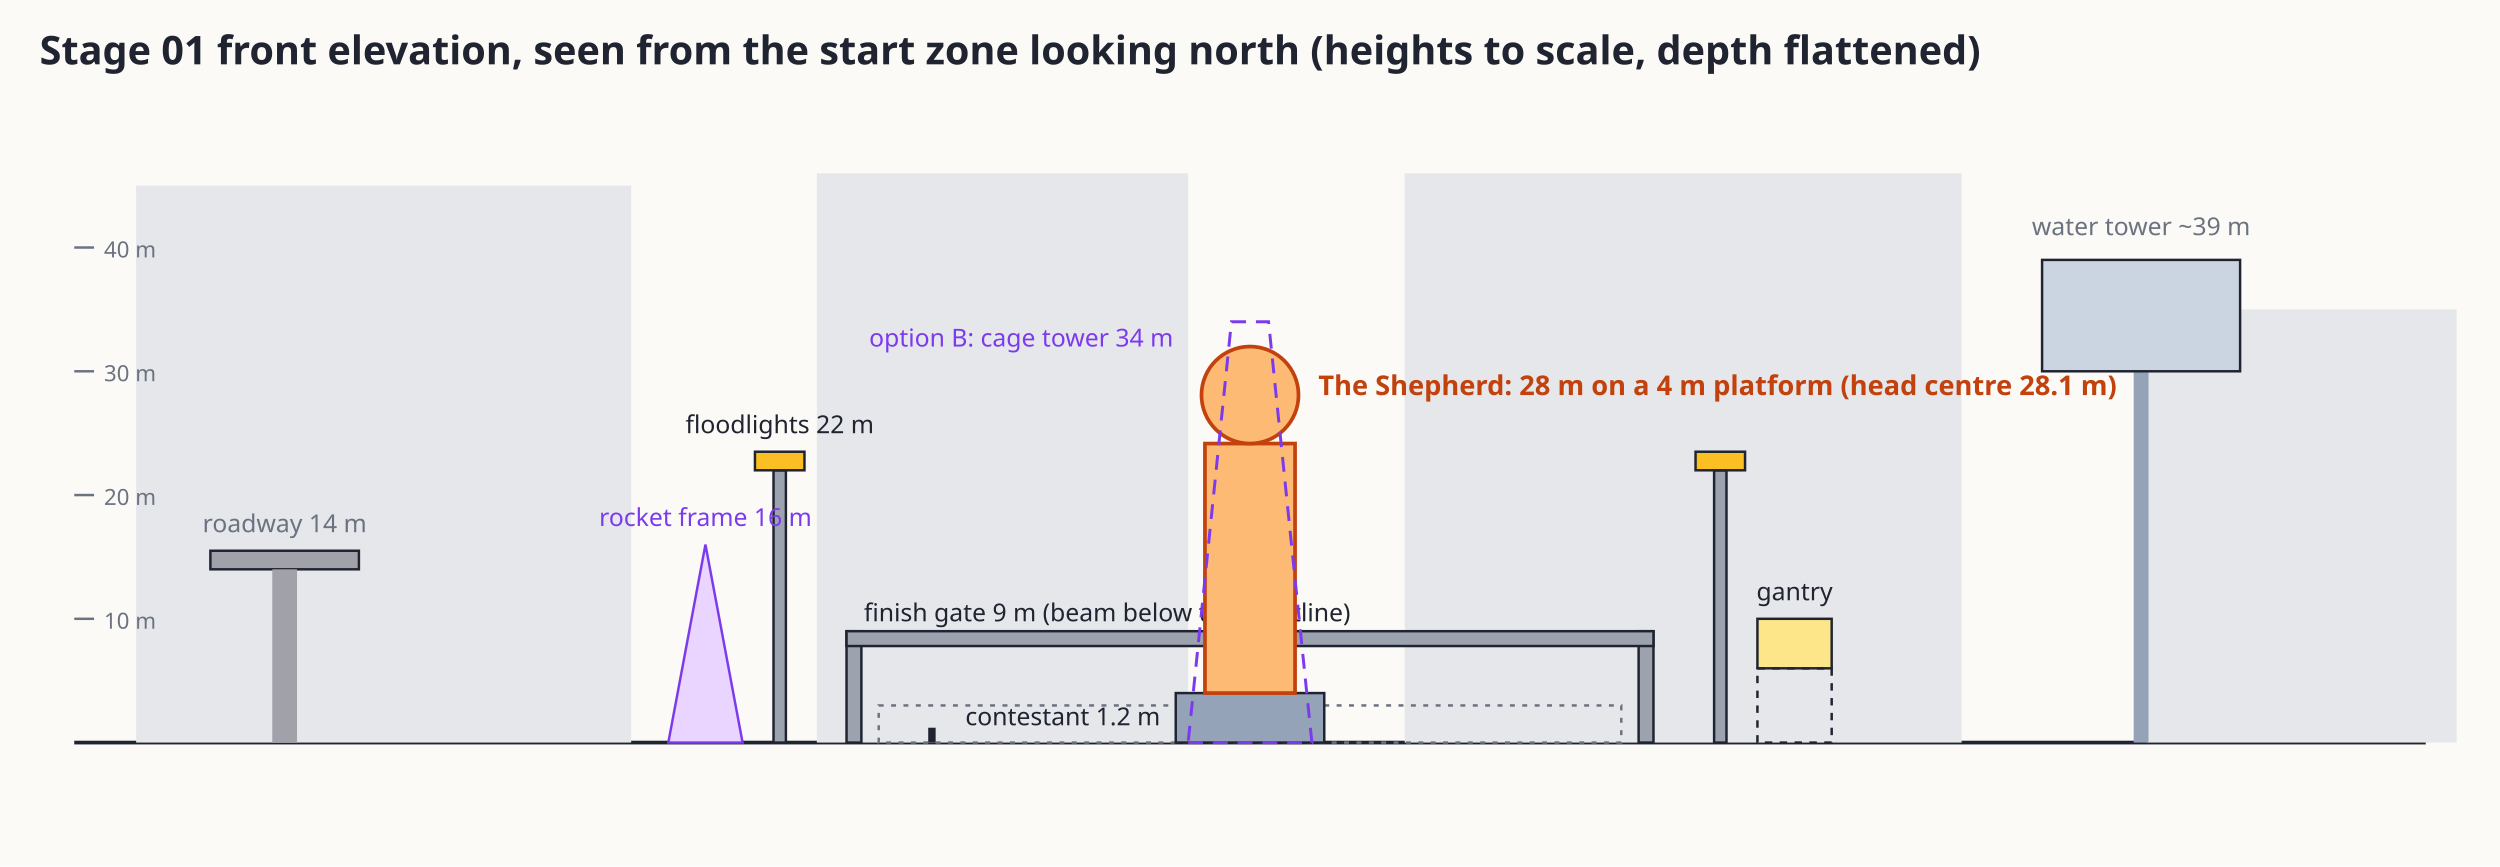
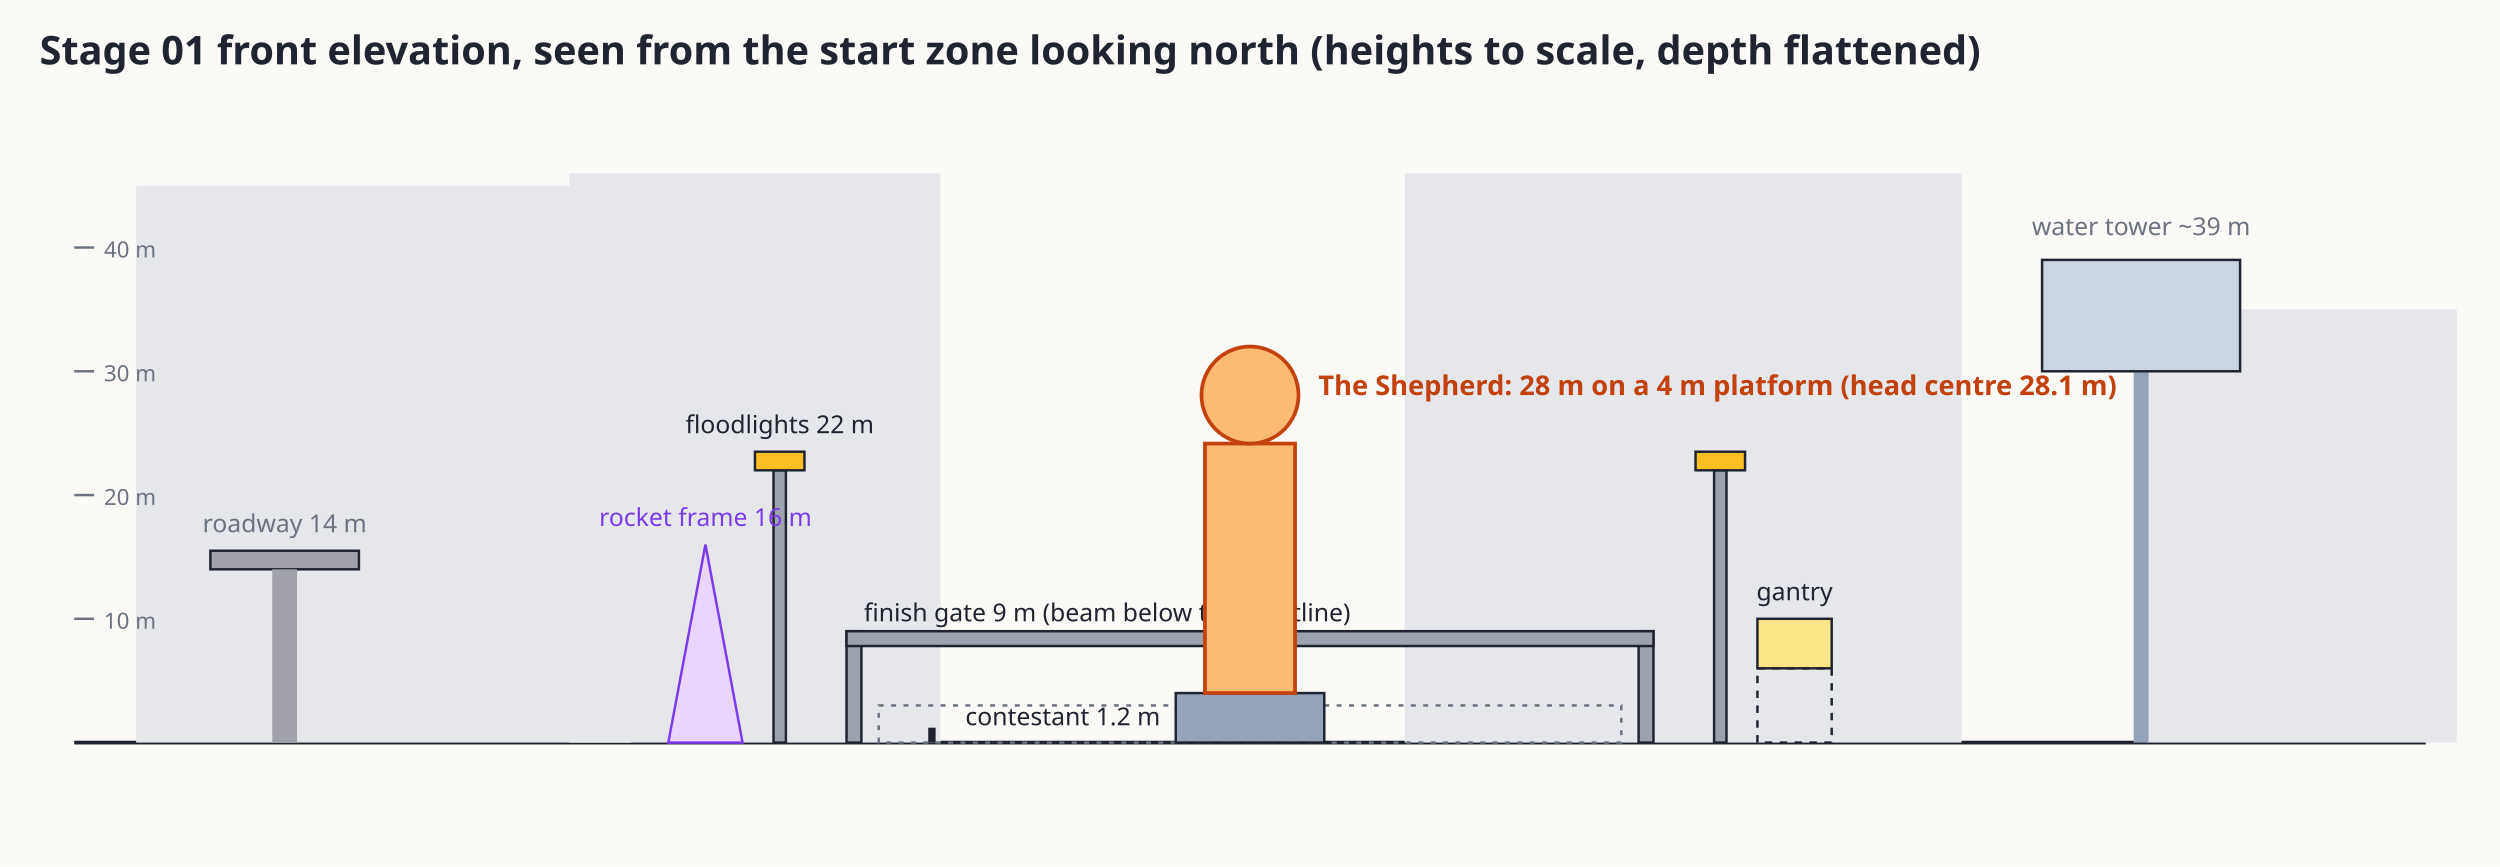
<svg xmlns="http://www.w3.org/2000/svg" viewBox="0 0 1010 350" width="1010" height="350">
  <rect width="1010" height="350" fill="#fbfaf7" />
  <text x="16.0" y="26.0" font-family="system-ui,Segoe UI,sans-serif" font-size="16" fill="#1f2430" text-anchor="start" font-weight="700">Stage 01 front elevation, seen from the start zone looking north (heights to scale, depth flattened)</text>
  <line x1="30.0" y1="300.0" x2="980.0" y2="300.0" stroke="#1f2430" stroke-width="1.5" />
  <rect x="55.0" y="75.0" width="200.0" height="225.0" fill="#e5e7eb" stroke="none" stroke-width="1" opacity="1" />
-   <rect x="330.0" y="70.0" width="150.0" height="230.0" fill="#e5e7eb" stroke="none" stroke-width="1" opacity="1" />
+   <rect x="230.0" y="70.0" width="150.0" height="230.0" fill="#e5e7eb" stroke="none" stroke-width="1" opacity="1" />
  <rect x="567.5" y="70.0" width="225.0" height="230.0" fill="#e5e7eb" stroke="none" stroke-width="1" opacity="1" />
  <rect x="867.5" y="125.0" width="125.0" height="175.0" fill="#e5e7eb" stroke="none" stroke-width="1" opacity="1" />
  <rect x="85.0" y="222.5" width="60.0" height="7.5" fill="#a1a1aa" stroke="#1f2430" stroke-width="1" opacity="1" />
  <rect x="110.0" y="230.0" width="10.0" height="70.0" fill="#a1a1aa" stroke="none" stroke-width="1" opacity="1" />
  <text x="115.0" y="215.0" font-family="system-ui,Segoe UI,sans-serif" font-size="10" fill="#6b7280" text-anchor="middle" font-weight="400">roadway 14 m</text>
  <rect x="862.0" y="150.0" width="6.0" height="150.0" fill="#94a3b8" stroke="none" stroke-width="1" opacity="1" />
  <rect x="825.0" y="105.0" width="80.0" height="45.0" fill="#cbd5e1" stroke="#1f2430" stroke-width="1" opacity="1" />
  <text x="865.0" y="95.0" font-family="system-ui,Segoe UI,sans-serif" font-size="10" fill="#6b7280" text-anchor="middle" font-weight="400">water tower ~39 m</text>
  <rect x="312.5" y="190.0" width="5.0" height="110.0" fill="#9ca3af" stroke="#1f2430" stroke-width="1" opacity="1" />
  <rect x="305.0" y="182.5" width="20.0" height="7.5" fill="#fbbf24" stroke="#1f2430" stroke-width="1" opacity="1" />
  <rect x="692.5" y="190.0" width="5.0" height="110.0" fill="#9ca3af" stroke="#1f2430" stroke-width="1" opacity="1" />
  <rect x="685.0" y="182.5" width="20.0" height="7.5" fill="#fbbf24" stroke="#1f2430" stroke-width="1" opacity="1" />
  <text x="315.0" y="175.0" font-family="system-ui,Segoe UI,sans-serif" font-size="10" fill="#1f2430" text-anchor="middle" font-weight="400">floodlights 22 m</text>
  <rect x="710.0" y="250.0" width="30.0" height="20.0" fill="#fde68a" stroke="#1f2430" stroke-width="1" opacity="1" />
  <rect x="710.0" y="270.0" width="30.0" height="30.0" fill="none" stroke="#1f2430" stroke-width="1" stroke-dasharray="3 3" opacity="1" />
  <text x="725.0" y="242.5" font-family="system-ui,Segoe UI,sans-serif" font-size="10" fill="#1f2430" text-anchor="middle" font-weight="400">gantry</text>
  <polygon points="270.0,300.0 300.0,300.0 285.0,220.0" fill="#e9d5ff" stroke="#7c3aed" stroke-width="1" />
  <text x="285.0" y="212.5" font-family="system-ui,Segoe UI,sans-serif" font-size="10" fill="#7c3aed" text-anchor="middle" font-weight="400">rocket frame 16 m</text>
  <rect x="355.0" y="285.0" width="300.0" height="15.0" fill="none" stroke="#6b7280" stroke-width="1" stroke-dasharray="2 3" opacity="1" />
  <rect x="342.0" y="255.0" width="6.0" height="45.0" fill="#9ca3af" stroke="#1f2430" stroke-width="1" opacity="1" />
  <rect x="662.0" y="255.0" width="6.0" height="45.0" fill="#9ca3af" stroke="#1f2430" stroke-width="1" opacity="1" />
  <rect x="342.0" y="255.0" width="326.0" height="6.0" fill="#9ca3af" stroke="#1f2430" stroke-width="1" opacity="1" />
  <text x="349.0" y="251.0" font-family="system-ui,Segoe UI,sans-serif" font-size="10" fill="#1f2430" text-anchor="start" font-weight="400">finish gate 9 m (beam below the sightline)</text>
  <rect x="475.0" y="280.0" width="60.0" height="20.0" fill="#94a3b8" stroke="#1f2430" stroke-width="1" opacity="1" />
  <rect x="486.8" y="179.2" width="36.4" height="100.8" fill="#fdba74" stroke="#c2410c" stroke-width="1.5" opacity="1" />
  <circle cx="505.0" cy="159.6" r="19.6" fill="#fdba74" stroke="#c2410c" stroke-width="1.5" />
  <text x="532.6" y="159.6" font-family="system-ui,Segoe UI,sans-serif" font-size="11" fill="#c2410c" text-anchor="start" font-weight="700">The Shepherd: 28 m on a 4 m platform (head centre 28.1 m)</text>
-   <polygon points="480.0,300.0 530.0,300.0 512.5,130.0 497.5,130.0" fill="none" stroke="#7c3aed" stroke-width="1.2" stroke-dasharray="6 4" />
-   <text x="474.0" y="140.0" font-family="system-ui,Segoe UI,sans-serif" font-size="10" fill="#7c3aed" text-anchor="end" font-weight="400">option B: cage tower 34 m</text>
  <rect x="375.0" y="294.0" width="3.0" height="6.0" fill="#1f2430" stroke="none" stroke-width="1" opacity="1" />
  <text x="390.0" y="293.0" font-family="system-ui,Segoe UI,sans-serif" font-size="10" fill="#1f2430" text-anchor="start" font-weight="400">contestant 1.2 m</text>
  <line x1="30.0" y1="250.0" x2="38.0" y2="250.0" stroke="#6b7280" stroke-width="1" />
  <text x="42.0" y="254.0" font-family="system-ui,Segoe UI,sans-serif" font-size="9" fill="#6b7280" text-anchor="start" font-weight="400">10 m</text>
  <line x1="30.0" y1="200.0" x2="38.0" y2="200.0" stroke="#6b7280" stroke-width="1" />
  <text x="42.0" y="204.0" font-family="system-ui,Segoe UI,sans-serif" font-size="9" fill="#6b7280" text-anchor="start" font-weight="400">20 m</text>
  <line x1="30.0" y1="150.0" x2="38.0" y2="150.0" stroke="#6b7280" stroke-width="1" />
  <text x="42.0" y="154.0" font-family="system-ui,Segoe UI,sans-serif" font-size="9" fill="#6b7280" text-anchor="start" font-weight="400">30 m</text>
  <line x1="30.0" y1="100.0" x2="38.0" y2="100.0" stroke="#6b7280" stroke-width="1" />
  <text x="42.0" y="104.0" font-family="system-ui,Segoe UI,sans-serif" font-size="9" fill="#6b7280" text-anchor="start" font-weight="400">40 m</text>
</svg>
